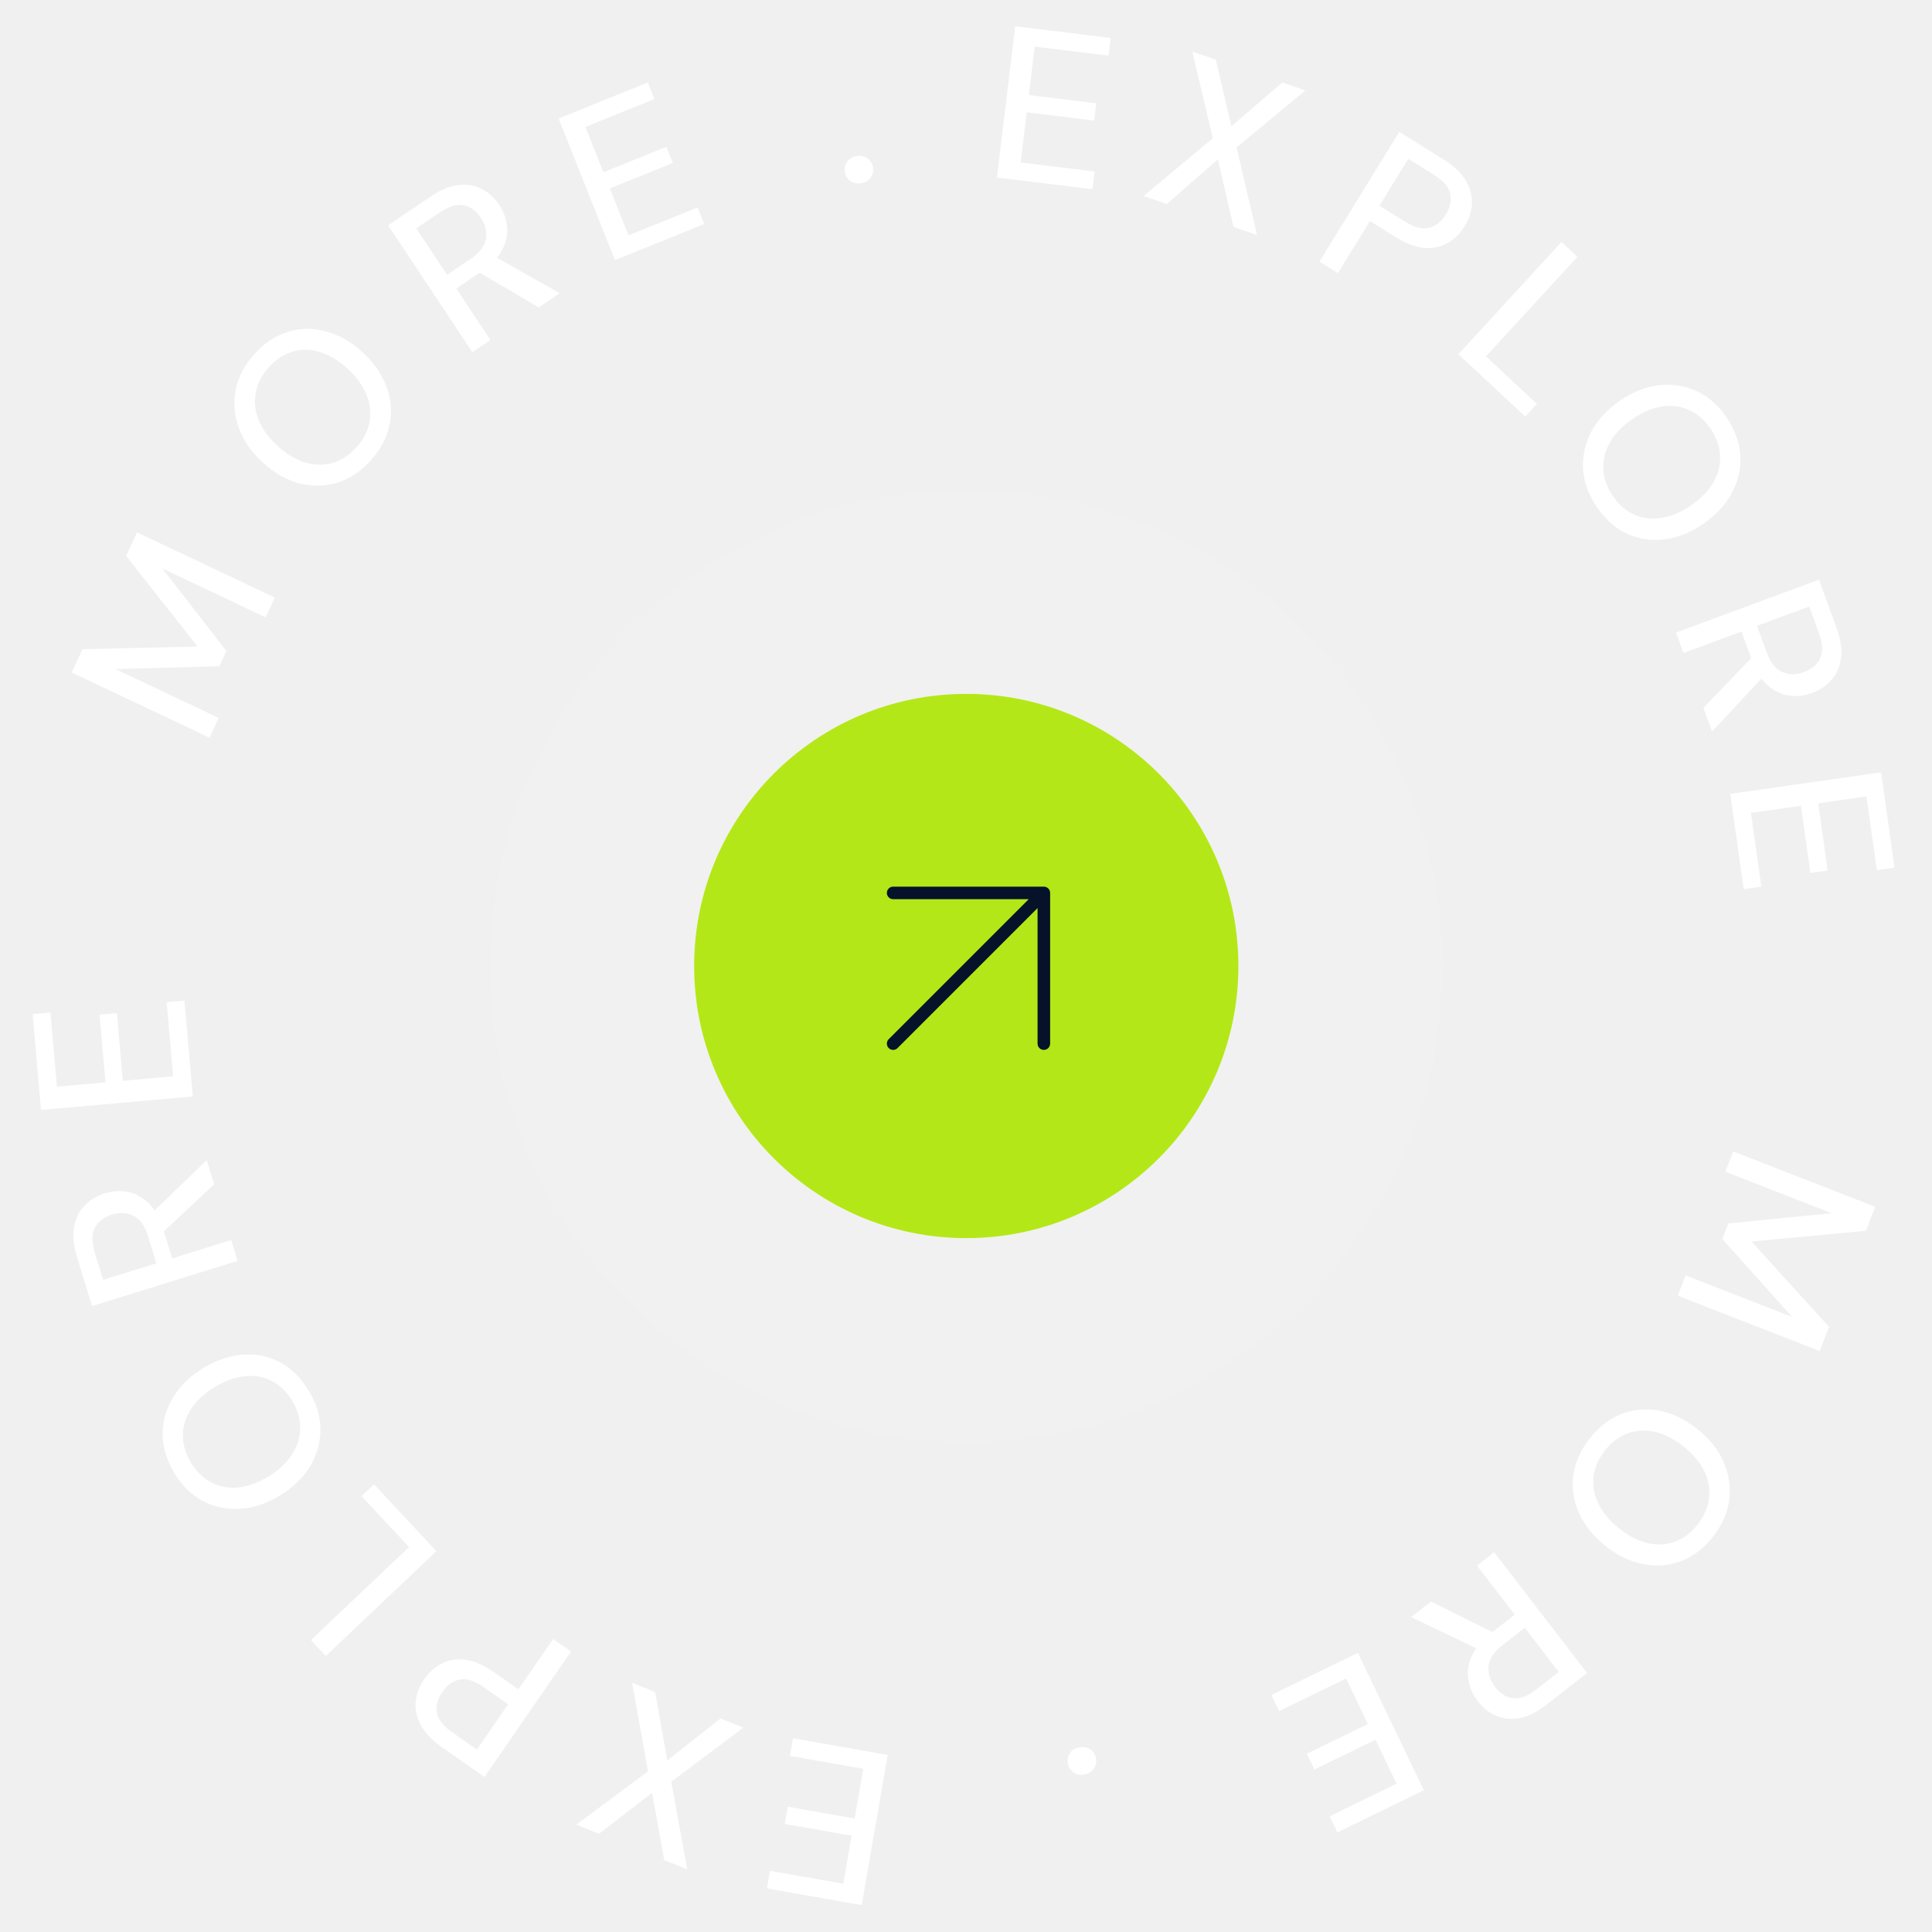
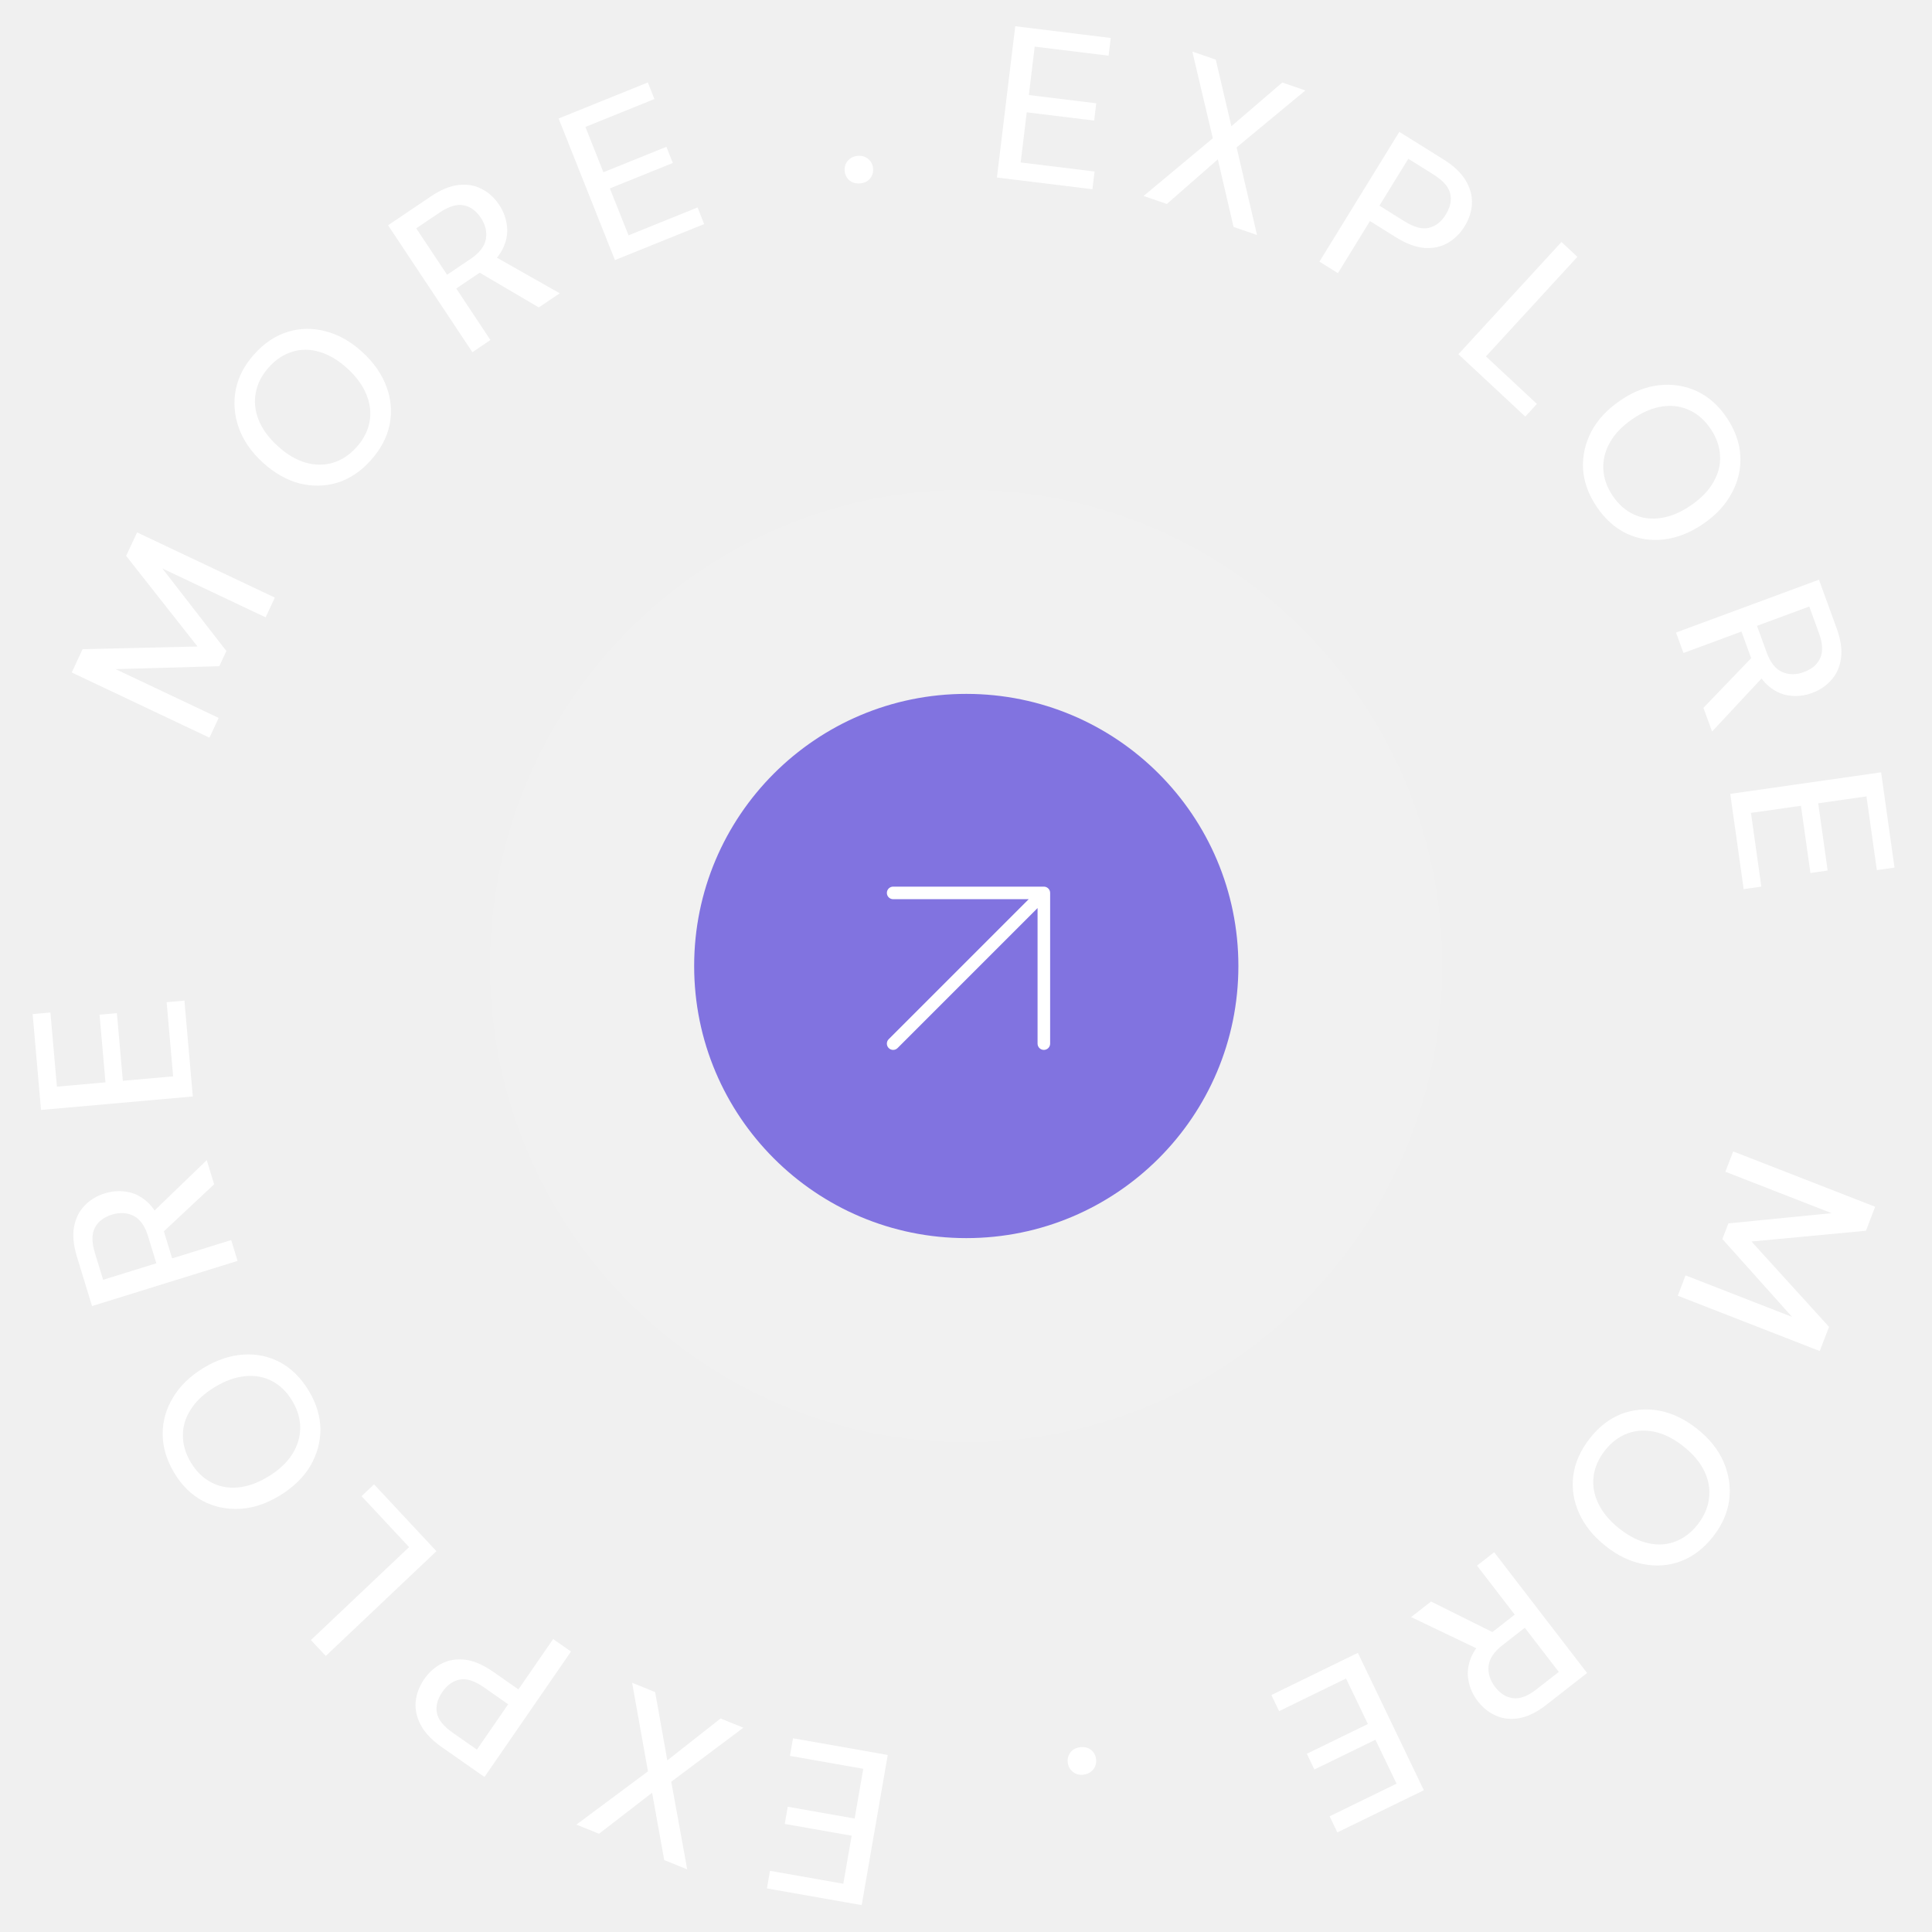
<svg xmlns="http://www.w3.org/2000/svg" width="142" height="142" viewBox="0 0 142 142" fill="none">
  <path d="M73.273 13.048L74.619 1.929L81.638 2.791L81.481 4.093L76.049 3.427L75.619 6.985L80.573 7.593L80.42 8.863L75.465 8.255L75.019 11.941L80.45 12.607L80.293 13.909L73.273 13.048Z" fill="white" />
  <path d="M84.053 14.403L89.14 10.164L87.635 3.791L89.359 4.385L90.504 9.279L94.246 6.066L95.941 6.649L90.889 10.833L92.389 17.272L90.664 16.678L89.51 11.712L85.763 14.991L84.053 14.403Z" fill="white" />
  <path d="M96.978 19.229L102.848 9.691L106.091 11.717C106.851 12.191 107.397 12.708 107.729 13.268C108.061 13.827 108.214 14.394 108.186 14.968C108.159 15.541 107.977 16.101 107.642 16.646C107.323 17.164 106.912 17.567 106.408 17.857C105.919 18.142 105.35 18.264 104.699 18.223C104.054 18.172 103.347 17.906 102.578 17.426L100.691 16.248L98.335 20.077L96.978 19.229ZM101.387 15.117L103.22 16.261C103.934 16.707 104.536 16.869 105.025 16.747C105.528 16.621 105.939 16.299 106.257 15.782C106.599 15.227 106.707 14.704 106.584 14.213C106.47 13.726 106.056 13.26 105.341 12.814L103.509 11.669L101.387 15.117Z" fill="white" />
  <path d="M107.19 26.036L114.766 17.787L115.936 18.878L109.216 26.196L112.961 29.687L112.106 30.618L107.19 26.036Z" fill="white" />
  <path d="M117.351 37.237C116.748 36.344 116.415 35.422 116.352 34.469C116.303 33.52 116.504 32.607 116.954 31.73C117.419 30.855 118.127 30.093 119.077 29.442C120.019 28.797 120.974 28.42 121.944 28.312C122.928 28.207 123.849 28.352 124.707 28.746C125.572 29.15 126.305 29.798 126.908 30.691C127.522 31.602 127.857 32.536 127.912 33.494C127.966 34.452 127.758 35.364 127.287 36.23C126.831 37.098 126.132 37.855 125.19 38.5C124.24 39.151 123.276 39.533 122.297 39.647C121.334 39.764 120.42 39.621 119.556 39.217C118.7 38.808 117.965 38.148 117.351 37.237ZM118.534 36.446C118.964 37.082 119.485 37.54 120.098 37.818C120.71 38.097 121.372 38.181 122.082 38.069C122.797 37.967 123.529 37.659 124.277 37.147C125.025 36.635 125.578 36.062 125.936 35.429C126.3 34.805 126.462 34.158 126.421 33.487C126.389 32.811 126.158 32.155 125.729 31.518C125.299 30.881 124.778 30.424 124.165 30.145C123.562 29.861 122.902 29.77 122.186 29.872C121.47 29.975 120.738 30.282 119.99 30.794C119.242 31.307 118.689 31.879 118.331 32.512C117.974 33.145 117.811 33.8 117.842 34.476C117.874 35.153 118.105 35.809 118.534 36.446Z" fill="white" />
  <path d="M123.186 46.491L133.692 42.608L134.989 46.172C135.292 47.003 135.4 47.737 135.314 48.371C135.227 49.006 134.994 49.536 134.615 49.96C134.25 50.391 133.772 50.715 133.182 50.934C132.621 51.141 132.054 51.203 131.479 51.119C130.917 51.043 130.393 50.787 129.905 50.353C129.428 49.916 129.036 49.276 128.73 48.434L127.996 46.419L123.734 47.995L123.186 46.491ZM125.201 52.024L129.042 48.029L129.644 49.682L125.836 53.768L125.201 52.024ZM129.137 45.998L129.848 47.952C130.118 48.694 130.498 49.174 130.985 49.391C131.483 49.605 132.018 49.607 132.588 49.396C133.168 49.182 133.566 48.841 133.782 48.375C133.998 47.908 133.968 47.294 133.69 46.532L132.979 44.578L129.137 45.998Z" fill="white" />
  <path d="M127.172 58.348L138.26 56.765L139.244 63.768L137.946 63.953L137.184 58.534L133.636 59.041L134.331 63.984L133.064 64.165L132.368 59.222L128.694 59.747L129.456 65.165L128.157 65.351L127.172 58.348Z" fill="white" />
  <path d="M127.387 84.628L137.822 88.696L137.145 90.458L128.734 91.25L134.432 97.523L133.749 99.301L123.314 95.233L123.887 93.74L131.714 96.79L126.593 91.068L127.035 89.918L134.625 89.167L126.813 86.122L127.387 84.628Z" fill="white" />
  <path d="M116.846 105.724C117.509 104.875 118.282 104.276 119.164 103.927C120.048 103.593 120.972 103.51 121.938 103.677C122.906 103.86 123.841 104.309 124.744 105.025C125.638 105.734 126.282 106.538 126.676 107.436C127.072 108.35 127.213 109.278 127.098 110.222C126.977 111.174 126.584 112.074 125.921 112.923C125.244 113.789 124.461 114.392 123.571 114.735C122.68 115.077 121.755 115.152 120.793 114.962C119.834 114.786 118.907 114.344 118.013 113.634C117.111 112.918 116.458 112.108 116.055 111.203C115.654 110.313 115.515 109.392 115.636 108.44C115.766 107.495 116.169 106.589 116.846 105.724ZM117.952 106.621C117.479 107.226 117.203 107.865 117.124 108.538C117.045 109.21 117.165 109.87 117.484 110.519C117.797 111.175 118.308 111.785 119.018 112.349C119.729 112.912 120.437 113.27 121.144 113.422C121.844 113.583 122.505 113.542 123.128 113.301C123.758 113.066 124.31 112.646 124.783 112.041C125.256 111.436 125.532 110.797 125.611 110.124C125.698 109.458 125.586 108.797 125.273 108.141C124.96 107.484 124.449 106.874 123.738 106.311C123.028 105.747 122.32 105.389 121.613 105.237C120.906 105.085 120.237 105.126 119.607 105.361C118.976 105.596 118.425 106.016 117.952 106.621Z" fill="white" />
  <path d="M109.82 114.088L116.65 122.964L113.661 125.298C112.963 125.843 112.3 126.171 111.673 126.282C111.045 126.393 110.473 126.332 109.957 126.099C109.439 125.881 108.989 125.522 108.605 125.024C108.241 124.55 108.012 124.025 107.918 123.449C107.822 122.887 107.907 122.307 108.173 121.707C108.444 121.116 108.933 120.545 109.64 119.993L111.33 118.674L108.558 115.073L109.82 114.088ZM105.179 117.712L110.118 120.168L108.73 121.251L103.716 118.854L105.179 117.712ZM112.071 119.638L110.432 120.918C109.81 121.403 109.468 121.913 109.408 122.447C109.355 122.99 109.513 123.502 109.884 123.984C110.261 124.474 110.704 124.752 111.211 124.816C111.718 124.88 112.291 124.663 112.93 124.164L114.569 122.884L112.071 119.638Z" fill="white" />
  <path d="M99.802 121.484L104.651 131.58L98.294 134.679L97.726 133.496L102.645 131.098L101.093 127.868L96.606 130.055L96.051 128.901L100.539 126.714L98.931 123.368L94.013 125.766L93.445 124.583L99.802 121.484Z" fill="white" />
  <path d="M79.374 128.421C79.68 128.378 79.947 128.438 80.174 128.6C80.391 128.774 80.519 128.998 80.558 129.273C80.597 129.558 80.535 129.809 80.371 130.026C80.198 130.255 79.959 130.391 79.652 130.434C79.346 130.477 79.084 130.412 78.866 130.237C78.649 130.074 78.521 129.85 78.482 129.564C78.444 129.29 78.506 129.039 78.668 128.811C78.832 128.594 79.067 128.464 79.374 128.421Z" fill="white" />
  <path d="M65.249 128.989L63.333 140.024L56.369 138.796L56.593 137.504L61.982 138.453L62.595 134.922L57.679 134.056L57.898 132.795L62.814 133.661L63.449 130.004L58.06 129.054L58.285 127.762L65.249 128.989Z" fill="white" />
  <path d="M54.635 126.984L49.337 130.953L50.51 137.397L48.819 136.714L47.929 131.765L44.027 134.779L42.365 134.108L47.625 130.192L46.46 123.683L48.152 124.366L49.047 129.386L52.959 126.307L54.635 126.984Z" fill="white" />
  <path d="M41.966 121.386L35.608 130.607L32.475 128.414C31.741 127.9 31.223 127.356 30.92 126.779C30.618 126.203 30.495 125.629 30.553 125.058C30.61 124.486 30.82 123.937 31.184 123.41C31.529 122.909 31.96 122.528 32.478 122.265C32.981 122.005 33.557 121.913 34.204 121.989C34.846 122.073 35.538 122.375 36.281 122.895L38.103 124.17L40.655 120.469L41.966 121.386ZM37.349 125.264L35.579 124.025C34.889 123.542 34.296 123.349 33.802 123.445C33.293 123.545 32.866 123.845 32.521 124.345C32.151 124.881 32.015 125.398 32.113 125.895C32.201 126.387 32.591 126.874 33.281 127.358L35.051 128.596L37.349 125.264Z" fill="white" />
  <path d="M32.077 114.011L23.944 121.712L22.852 120.542L30.067 113.71L26.574 109.967L27.492 109.098L32.077 114.011Z" fill="white" />
  <path d="M22.7 102.228C23.255 103.151 23.539 104.09 23.552 105.044C23.551 105.994 23.303 106.895 22.807 107.747C22.297 108.596 21.55 109.32 20.567 109.92C19.592 110.515 18.618 110.84 17.644 110.897C16.656 110.95 15.743 110.758 14.906 110.318C14.064 109.87 13.366 109.184 12.811 108.261C12.245 107.319 11.96 106.369 11.955 105.409C11.951 104.45 12.207 103.55 12.722 102.711C13.224 101.868 13.961 101.149 14.936 100.555C15.919 99.955 16.902 99.623 17.886 99.561C18.854 99.495 19.759 99.686 20.601 100.134C21.434 100.588 22.134 101.286 22.7 102.228ZM21.476 102.956C21.08 102.297 20.584 101.813 19.986 101.503C19.389 101.193 18.733 101.074 18.018 101.148C17.298 101.213 16.551 101.481 15.777 101.953C15.003 102.425 14.42 102.968 14.03 103.581C13.634 104.185 13.438 104.823 13.444 105.494C13.44 106.171 13.636 106.839 14.032 107.497C14.428 108.155 14.924 108.64 15.521 108.95C16.11 109.266 16.764 109.391 17.484 109.327C18.204 109.262 18.952 108.994 19.726 108.522C20.5 108.049 21.082 107.507 21.472 106.894C21.863 106.28 22.06 105.635 22.064 104.958C22.068 104.281 21.872 103.614 21.476 102.956Z" fill="white" />
  <path d="M17.461 92.674L6.764 95.994L5.655 92.368C5.396 91.521 5.326 90.783 5.446 90.154C5.566 89.525 5.826 89.008 6.227 88.605C6.615 88.194 7.109 87.895 7.71 87.709C8.281 87.532 8.851 87.5 9.421 87.614C9.978 87.72 10.488 88.003 10.952 88.462C11.406 88.924 11.764 89.584 12.026 90.441L12.653 92.491L16.993 91.144L17.461 92.674ZM15.739 87.043L11.693 90.829L11.178 89.146L15.196 85.269L15.739 87.043ZM11.492 92.851L10.883 90.862C10.652 90.107 10.299 89.608 9.823 89.365C9.337 89.125 8.803 89.095 8.223 89.275C7.632 89.459 7.216 89.778 6.976 90.232C6.736 90.686 6.734 91.301 6.971 92.076L7.58 94.065L11.492 92.851Z" fill="white" />
  <path d="M14.171 80.589L3.015 81.579L2.399 74.534L3.705 74.418L4.183 79.869L7.753 79.552L7.317 74.579L8.592 74.466L9.028 79.439L12.725 79.111L12.248 73.66L13.555 73.544L14.171 80.589Z" fill="white" />
  <path d="M15.396 54.218L5.273 49.426L6.071 47.715L14.515 47.517L9.271 40.857L10.076 39.131L20.199 43.923L19.523 45.373L11.931 41.779L16.638 47.849L16.117 48.965L8.495 49.181L16.073 52.768L15.396 54.218Z" fill="white" />
  <path d="M27.239 33.846C26.518 34.647 25.706 35.19 24.802 35.477C23.897 35.748 22.968 35.766 22.017 35.532C21.064 35.282 20.163 34.769 19.312 33.992C18.47 33.222 17.884 32.375 17.553 31.451C17.222 30.512 17.146 29.576 17.327 28.643C17.514 27.701 17.969 26.831 18.69 26.03C19.425 25.214 20.249 24.666 21.161 24.387C22.072 24.108 23.001 24.097 23.947 24.354C24.891 24.596 25.785 25.103 26.627 25.873C27.477 26.65 28.072 27.504 28.41 28.435C28.748 29.351 28.823 30.28 28.636 31.221C28.44 32.155 27.975 33.03 27.239 33.846ZM26.199 32.874C26.713 32.303 27.033 31.685 27.159 31.02C27.284 30.354 27.211 29.687 26.938 29.018C26.671 28.341 26.204 27.697 25.535 27.085C24.866 26.474 24.184 26.067 23.489 25.866C22.802 25.657 22.14 25.651 21.502 25.848C20.857 26.039 20.277 26.419 19.763 26.99C19.249 27.56 18.929 28.178 18.803 28.844C18.67 29.502 18.736 30.17 19.002 30.846C19.268 31.523 19.736 32.167 20.405 32.779C21.074 33.391 21.756 33.798 22.45 33.999C23.145 34.2 23.814 34.206 24.46 34.015C25.105 33.825 25.685 33.444 26.199 32.874Z" fill="white" />
  <path d="M34.72 25.886L28.523 16.556L31.667 14.437C32.401 13.942 33.086 13.661 33.719 13.594C34.353 13.527 34.92 13.627 35.418 13.896C35.92 14.149 36.345 14.538 36.693 15.062C37.023 15.56 37.215 16.1 37.269 16.681C37.325 17.248 37.2 17.821 36.893 18.401C36.581 18.971 36.053 19.507 35.31 20.008L33.533 21.206L36.047 24.991L34.72 25.886ZM39.602 22.595L34.846 19.8L36.305 18.816L41.141 21.557L39.602 22.595ZM32.86 20.194L34.584 19.031C35.239 18.59 35.615 18.105 35.712 17.576C35.803 17.039 35.68 16.517 35.344 16.01C35.002 15.495 34.58 15.188 34.078 15.088C33.577 14.989 32.99 15.166 32.318 15.619L30.593 16.782L32.86 20.194Z" fill="white" />
  <path d="M45.197 19.116L41.057 8.709L47.615 6.061L48.099 7.28L43.026 9.329L44.35 12.659L48.979 10.79L49.452 11.979L44.824 13.848L46.196 17.297L51.27 15.248L51.755 16.468L45.197 19.116Z" fill="white" />
  <path d="M63.203 13.48C62.895 13.502 62.633 13.424 62.417 13.246C62.212 13.058 62.1 12.825 62.081 12.548C62.061 12.261 62.14 12.015 62.319 11.81C62.507 11.594 62.755 11.475 63.064 11.453C63.373 11.431 63.63 11.515 63.835 11.704C64.04 11.882 64.152 12.115 64.172 12.402C64.191 12.679 64.112 12.925 63.934 13.14C63.755 13.345 63.512 13.459 63.203 13.48Z" fill="white" />
-   <rect x="36.012" y="36" width="70" height="70" rx="35" fill="white" fill-opacity="0.1" />
-   <rect x="51.02" y="51" width="40" height="40" rx="20" fill="#B4E717" />
-   <path d="M76.722 65.167H65.645C65.39 65.167 65.184 65.374 65.184 65.628C65.184 65.883 65.39 66.09 65.645 66.09H75.608L65.319 76.379C65.139 76.559 65.139 76.851 65.319 77.031C65.409 77.122 65.527 77.167 65.645 77.167C65.763 77.167 65.881 77.122 65.971 77.031L76.26 66.742V76.705C76.26 76.96 76.467 77.167 76.722 77.167C76.977 77.167 77.184 76.96 77.184 76.705V65.628C77.184 65.374 76.977 65.167 76.722 65.167Z" fill="#051229" />
+   <rect x="36.012" y="36" width="70" height="70" rx="35" fill="white" fill-opacity="0.07" />
+   <rect x="51.02" y="51" width="40" height="40" rx="20" fill="#8173E0" />
+   <path d="M76.722 65.167H65.645C65.39 65.167 65.184 65.374 65.184 65.628C65.184 65.883 65.39 66.09 65.645 66.09H75.608L65.319 76.379C65.139 76.559 65.139 76.851 65.319 77.031C65.409 77.122 65.527 77.167 65.645 77.167C65.763 77.167 65.881 77.122 65.971 77.031L76.26 66.742V76.705C76.26 76.96 76.467 77.167 76.722 77.167C76.977 77.167 77.184 76.96 77.184 76.705V65.628C77.184 65.374 76.977 65.167 76.722 65.167Z" fill="white" />
</svg>
